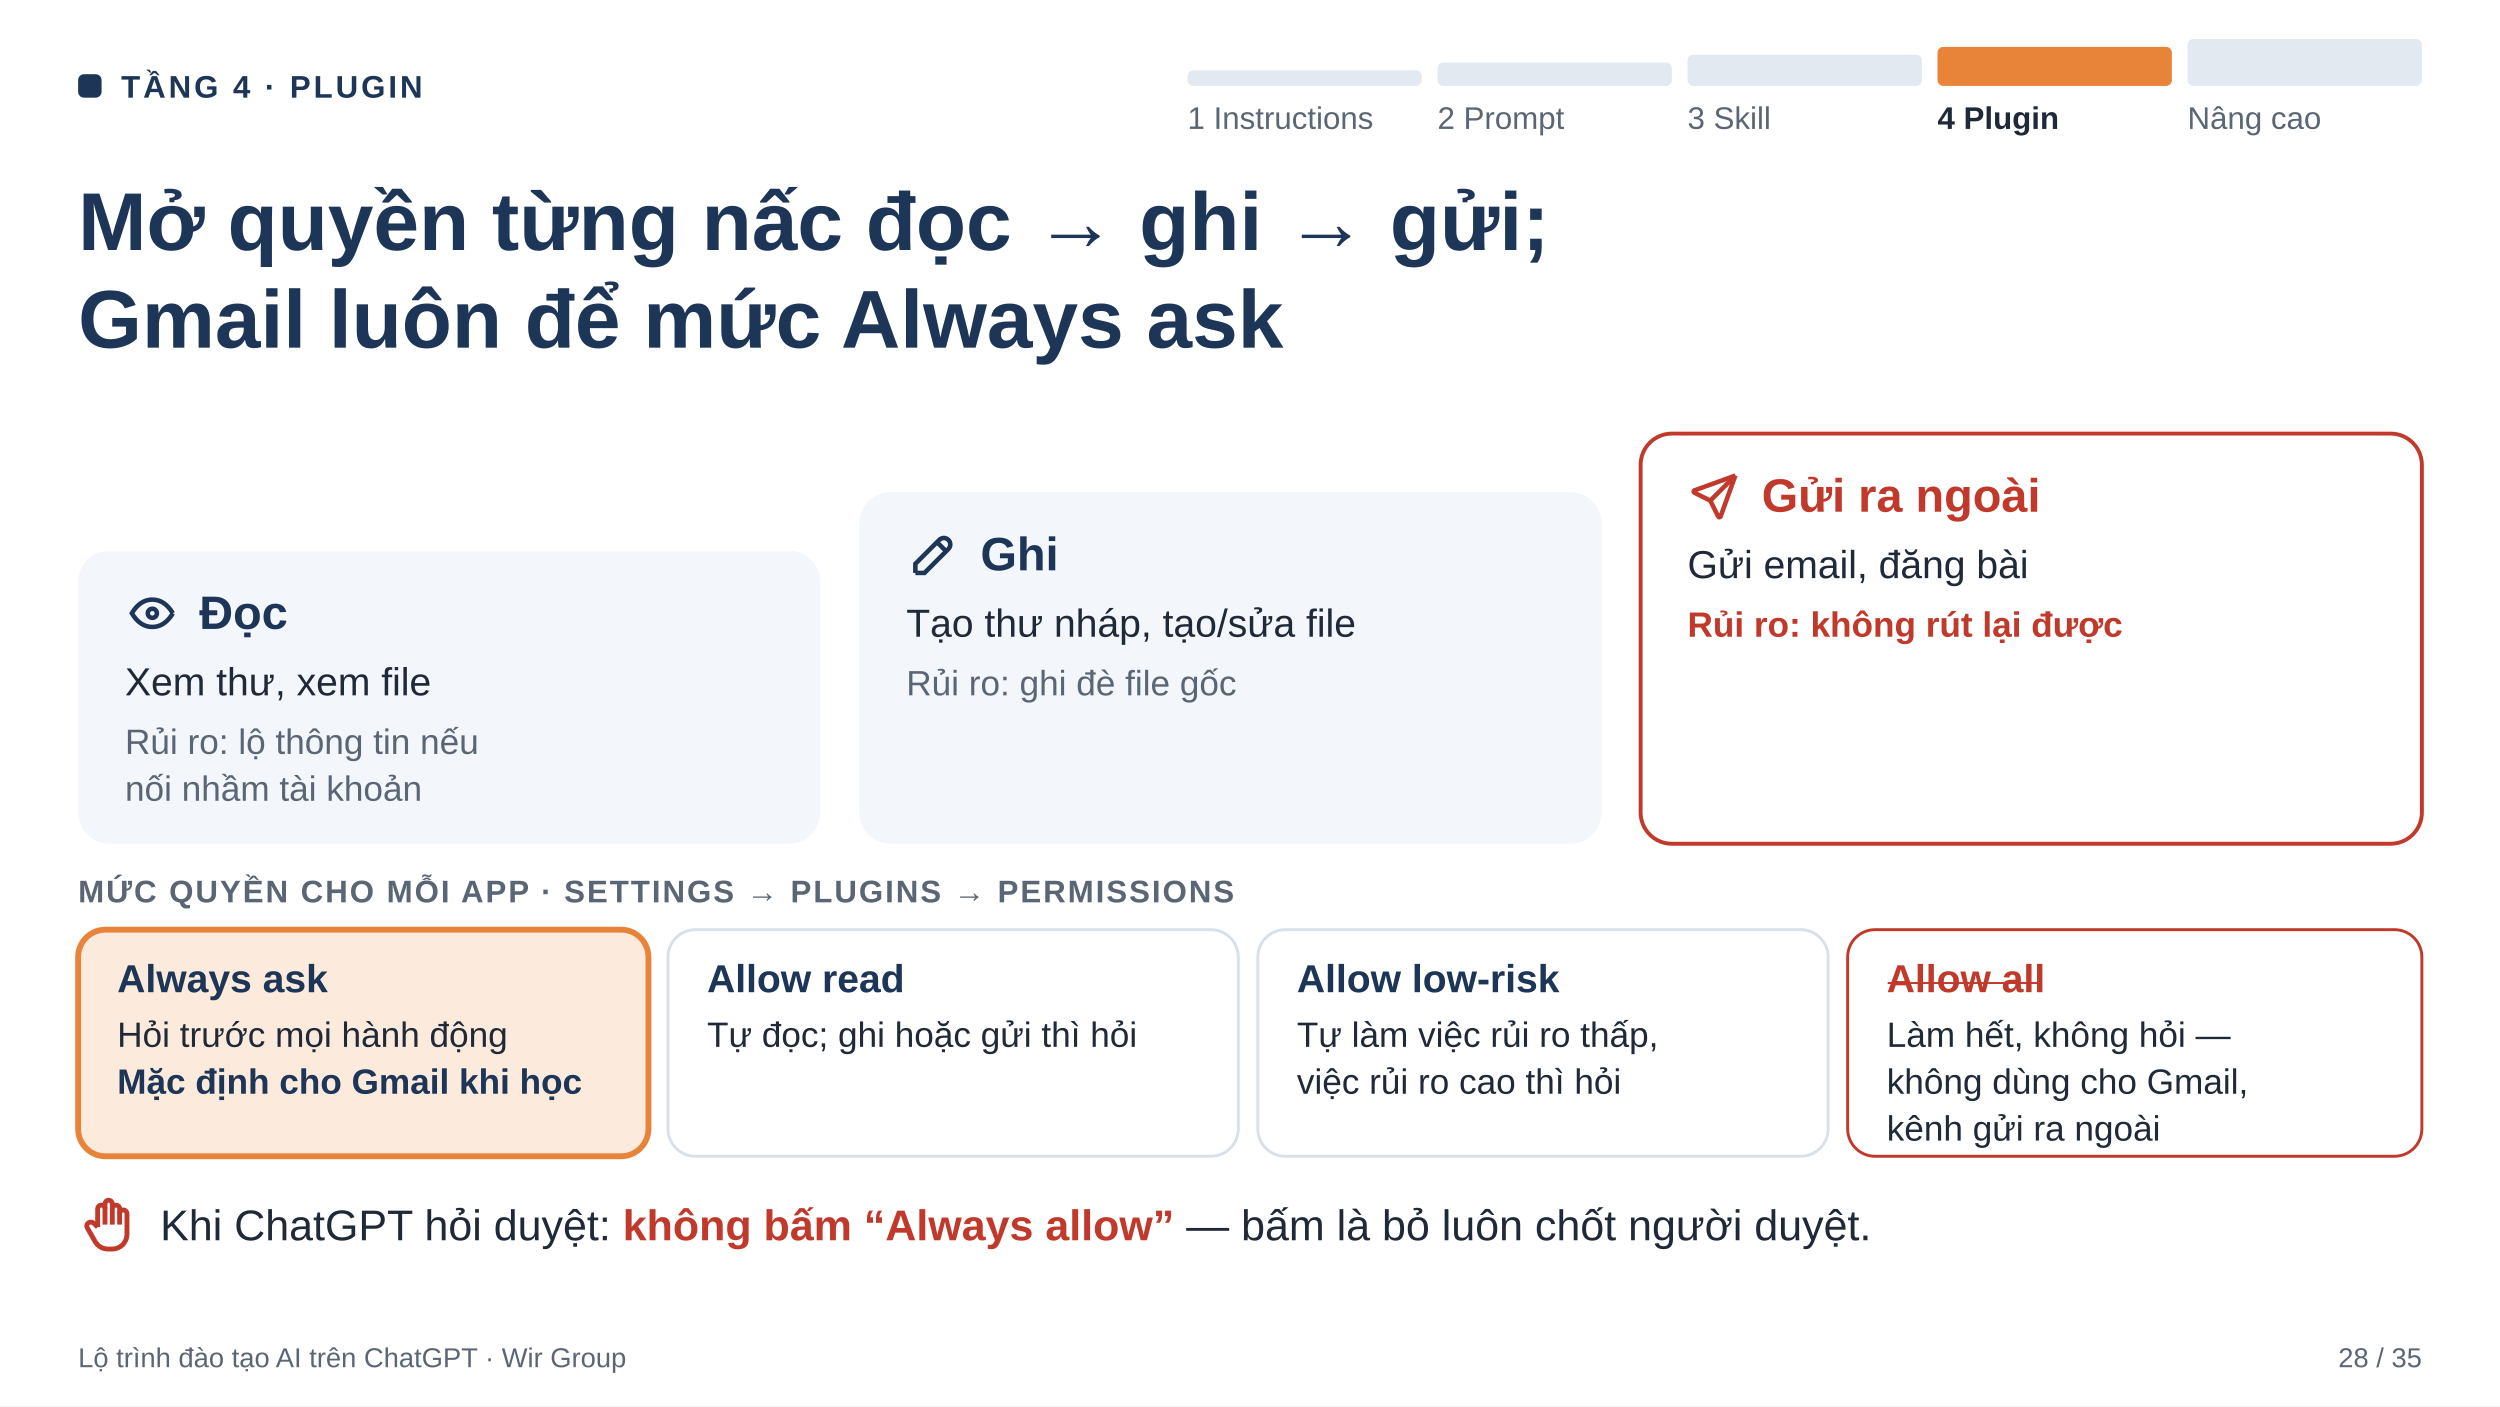
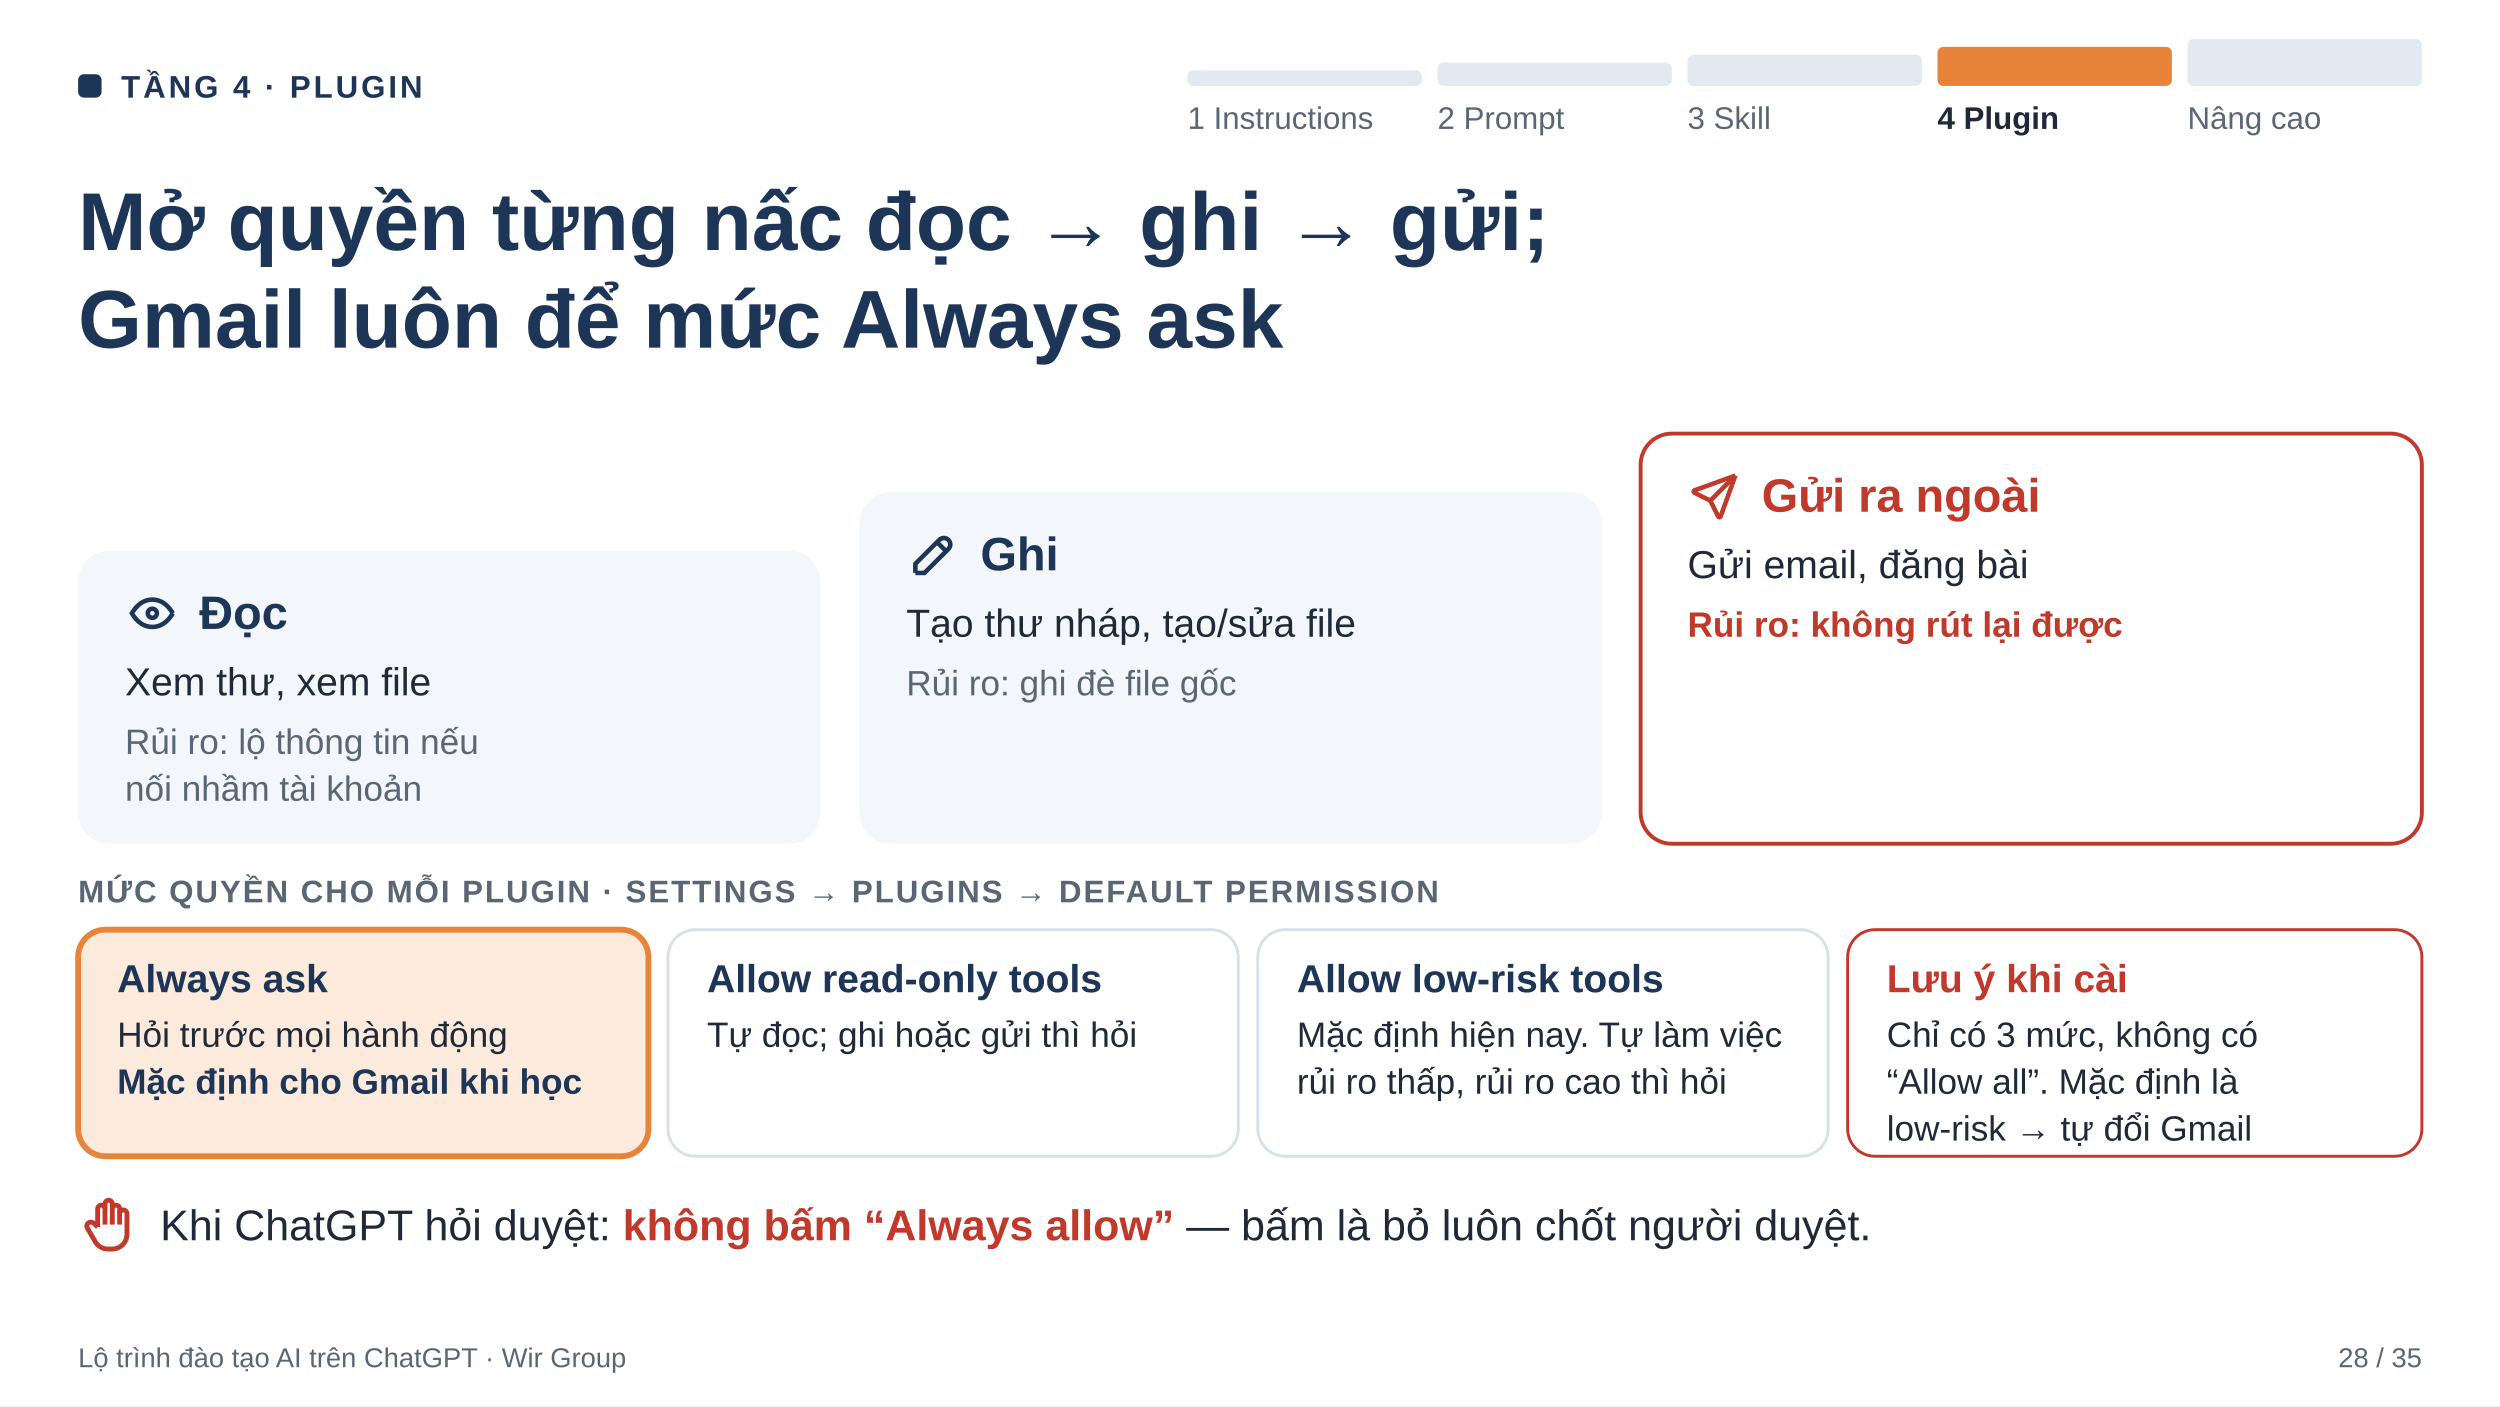
<svg xmlns="http://www.w3.org/2000/svg" viewBox="0 0 1280 720" width="1280" height="720" font-family="Aptos, 'Segoe UI', Arial, sans-serif" data-pptx-page-role="content">
  <rect id="bg" data-pptx-role="background" x="0" y="0" width="1280" height="720" fill="#FFFFFF" />
  <g id="section-kicker" data-pptx-role="chrome" data-pptx-bounds="40 30 540 30">
    <rect x="40" y="38" width="12" height="12" rx="3" fill="#1D3557" />
    <text x="62" y="50" font-size="16" font-weight="bold" letter-spacing="1.5" fill="#1D3557">TẦNG 4 · PLUGIN</text>
  </g>
  <g id="roadmap-tracker" data-pptx-role="chrome" data-pptx-bounds="600 14 640 62">
    <rect x="608" y="36" width="120" height="8" rx="3" fill="#E3E9F1" />
    <rect x="736" y="32" width="120" height="12" rx="3" fill="#E3E9F1" />
    <rect x="864" y="28" width="120" height="16" rx="3" fill="#E3E9F1" />
    <rect x="992" y="24" width="120" height="20" rx="3" fill="#E8833A" />
    <rect x="1120" y="20" width="120" height="24" rx="3" fill="#E3E9F1" />
    <text x="608" y="66" font-size="16" fill="#5B6675">1 Instructions</text>
    <text x="736" y="66" font-size="16" fill="#5B6675">2 Prompt</text>
    <text x="864" y="66" font-size="16" fill="#5B6675">3 Skill</text>
    <text x="992" y="66" font-size="16" font-weight="bold" fill="#1F2937">4 Plugin</text>
    <text x="1120" y="66" font-size="16" fill="#5B6675">Nâng cao</text>
  </g>
  <text font-size="42" font-weight="bold" fill="#1D3557" x="40" y="128">Mở quyền từng nấc đọc → ghi → gửi;</text>
  <text font-size="42" font-weight="bold" fill="#1D3557" x="40" y="178">Gmail luôn để mức Always ask</text>
  <g id="level-read" data-pptx-bounds="40 282 380 150">
    <rect x="40" y="282" width="380" height="150" rx="16" fill="#F3F6FA" />
    <g transform="translate(64, 300) scale(1.16667)" fill="none" stroke="#1D3557" stroke-width="2">
      <path d="M10 12a2 2 0 1 0 4 0a2 2 0 0 0 -4 0" />
      <path d="M21 12c-2.4 4 -5.4 6 -9 6c-3.6 0 -6.6 -2 -9 -6c2.4 -4 5.4 -6 9 -6c3.6 0 6.6 2 9 6" />
    </g>
    <text x="102" y="322" font-size="24" font-weight="bold" fill="#1D3557">Đọc</text>
    <text x="64" y="356" font-size="20" fill="#1F2937">Xem thư, xem file</text>
    <text font-size="18" fill="#5B6675" x="64" y="386">Rủi ro: lộ thông tin nếu</text>
    <text font-size="18" fill="#5B6675" x="64" y="410">nối nhầm tài khoản</text>
  </g>
  <g id="level-write" data-pptx-bounds="440 252 380 180">
    <rect x="440" y="252" width="380" height="180" rx="16" fill="#F3F6FA" />
    <g transform="translate(464, 270) scale(1.16667)" fill="none" stroke="#1D3557" stroke-width="2">
      <path d="M4 20h4l10.5 -10.5a2.828 2.828 0 1 0 -4 -4l-10.5 10.5v4" />
      <path d="M13.5 6.5l4 4" />
    </g>
    <text x="502" y="292" font-size="24" font-weight="bold" fill="#1D3557">Ghi</text>
    <text x="464" y="326" font-size="20" fill="#1F2937">Tạo thư nháp, tạo/sửa file</text>
    <text x="464" y="356" font-size="18" fill="#5B6675">Rủi ro: ghi đè file gốc</text>
  </g>
  <g id="level-send" data-pptx-bounds="840 222 400 210">
    <rect x="840" y="222" width="400" height="210" rx="16" fill="#FFFFFF" stroke="#C0392B" stroke-width="2" />
    <g transform="translate(864, 240) scale(1.16667)" fill="none" stroke="#C0392B" stroke-width="2">
      <path d="M10 14l11 -11" />
      <path d="M21 3l-6.5 18a.55 .55 0 0 1 -1 0l-3.5 -7l-7 -3.5a.55 .55 0 0 1 0 -1l18 -6.5" />
    </g>
    <text x="902" y="262" font-size="24" font-weight="bold" fill="#C0392B">Gửi ra ngoài</text>
    <text x="864" y="296" font-size="20" fill="#1F2937">Gửi email, đăng bài</text>
    <text x="864" y="326" font-size="18" font-weight="bold" fill="#C0392B">Rủi ro: không rút lại được</text>
  </g>
  <g id="app-permissions" data-pptx-bounds="40 442 1200 152">
-     <text x="40" y="462" font-size="16" font-weight="bold" letter-spacing="1" fill="#5B6675">MỨC QUYỀN CHO MỖI APP · SETTINGS → PLUGINS → PERMISSIONS</text>
+     <text x="40" y="462" font-size="16" font-weight="bold" letter-spacing="1" fill="#5B6675">MỨC QUYỀN CHO MỖI PLUGIN · SETTINGS → PLUGINS → DEFAULT PERMISSION</text>
    <rect x="40" y="476" width="292" height="116" rx="14" fill="#FCEBDD" stroke="#E8833A" stroke-width="3" />
    <text x="60" y="508" font-size="20" font-weight="bold" fill="#1D3557">Always ask</text>
    <text font-size="18" fill="#1F2937" x="60" y="536">Hỏi trước mọi hành động</text>
    <text font-size="18" fill="#1D3557" x="60" y="560" font-weight="bold">Mặc định cho Gmail khi học</text>
    <rect x="342" y="476" width="292" height="116" rx="14" fill="#FFFFFF" stroke="#D8E0EA" stroke-width="1.5" />
-     <text x="362" y="508" font-size="20" font-weight="bold" fill="#1D3557">Allow read</text>
+     <text x="362" y="508" font-size="20" font-weight="bold" fill="#1D3557">Allow read-only tools</text>
    <text x="362" y="536" font-size="18" fill="#1F2937">Tự đọc; ghi hoặc gửi thì hỏi</text>
    <rect x="644" y="476" width="292" height="116" rx="14" fill="#FFFFFF" stroke="#D8E0EA" stroke-width="1.5" />
-     <text x="664" y="508" font-size="20" font-weight="bold" fill="#1D3557">Allow low-risk</text>
-     <text font-size="18" fill="#1F2937" x="664" y="536">Tự làm việc rủi ro thấp,</text>
-     <text font-size="18" fill="#1F2937" x="664" y="560">việc rủi ro cao thì hỏi</text>
+     <text x="664" y="508" font-size="20" font-weight="bold" fill="#1D3557">Allow low-risk tools</text>
+     <text font-size="18" fill="#1F2937" x="664" y="536">Mặc định hiện nay. Tự làm việc</text>
+     <text font-size="18" fill="#1F2937" x="664" y="560">rủi ro thấp, rủi ro cao thì hỏi</text>
    <rect x="946" y="476" width="294" height="116" rx="14" fill="#FFFFFF" stroke="#C0392B" stroke-width="1.5" />
-     <text x="966" y="508" font-size="20" font-weight="bold" fill="#C0392B" text-decoration="line-through">Allow all</text>
-     <text font-size="18" fill="#1F2937" x="966" y="536">Làm hết, không hỏi —</text>
-     <text font-size="18" fill="#1F2937" x="966" y="560">không dùng cho Gmail,</text>
-     <text font-size="18" fill="#1F2937" x="966" y="584">kênh gửi ra ngoài</text>
+     <text x="966" y="508" font-size="20" font-weight="bold" fill="#C0392B">Lưu ý khi cài</text>
+     <text font-size="18" fill="#1F2937" x="966" y="536">Chỉ có 3 mức, không có</text>
+     <text font-size="18" fill="#1F2937" x="966" y="560">“Allow all”. Mặc định là</text>
+     <text font-size="18" fill="#1F2937" x="966" y="584">low-risk → tự đổi Gmail</text>
  </g>
  <g id="never-always-allow" data-pptx-bounds="40 604 1200 50">
    <g transform="translate(40, 612) scale(1.25)" fill="none" stroke="#C0392B" stroke-width="2">
      <path d="M8 13v-7.5a1.5 1.5 0 0 1 3 0v6.5" />
      <path d="M11 5.5v-2a1.5 1.5 0 1 1 3 0v8.5" />
      <path d="M14 5.5a1.5 1.5 0 0 1 3 0v6.5" />
      <path d="M17 7.5a1.5 1.5 0 0 1 3 0v8.5a6 6 0 0 1 -6 6h-2h.208a6 6 0 0 1 -5.012 -2.7a69.74 69.74 0 0 1 -.196 -.3c-.312 -.479 -1.407 -2.388 -3.286 -5.728a1.5 1.5 0 0 1 .536 -2.022a1.867 1.867 0 0 1 2.28 .28l1.47 1.47" />
    </g>
    <text x="82" y="635" font-size="22" fill="#1F2937">Khi ChatGPT hỏi duyệt: <tspan font-weight="bold" fill="#C0392B">không bấm “Always allow”</tspan> — bấm là bỏ luôn chốt người duyệt.</text>
  </g>
  <text id="footer-course" data-pptx-role="footer" x="40" y="700" font-size="14" fill="#5B6675">Lộ trình đào tạo AI trên ChatGPT · Wir Group</text>
  <text id="page-number" data-pptx-role="page-number" x="1240" y="700" font-size="14" text-anchor="end" fill="#5B6675">28 / 35</text>
</svg>
